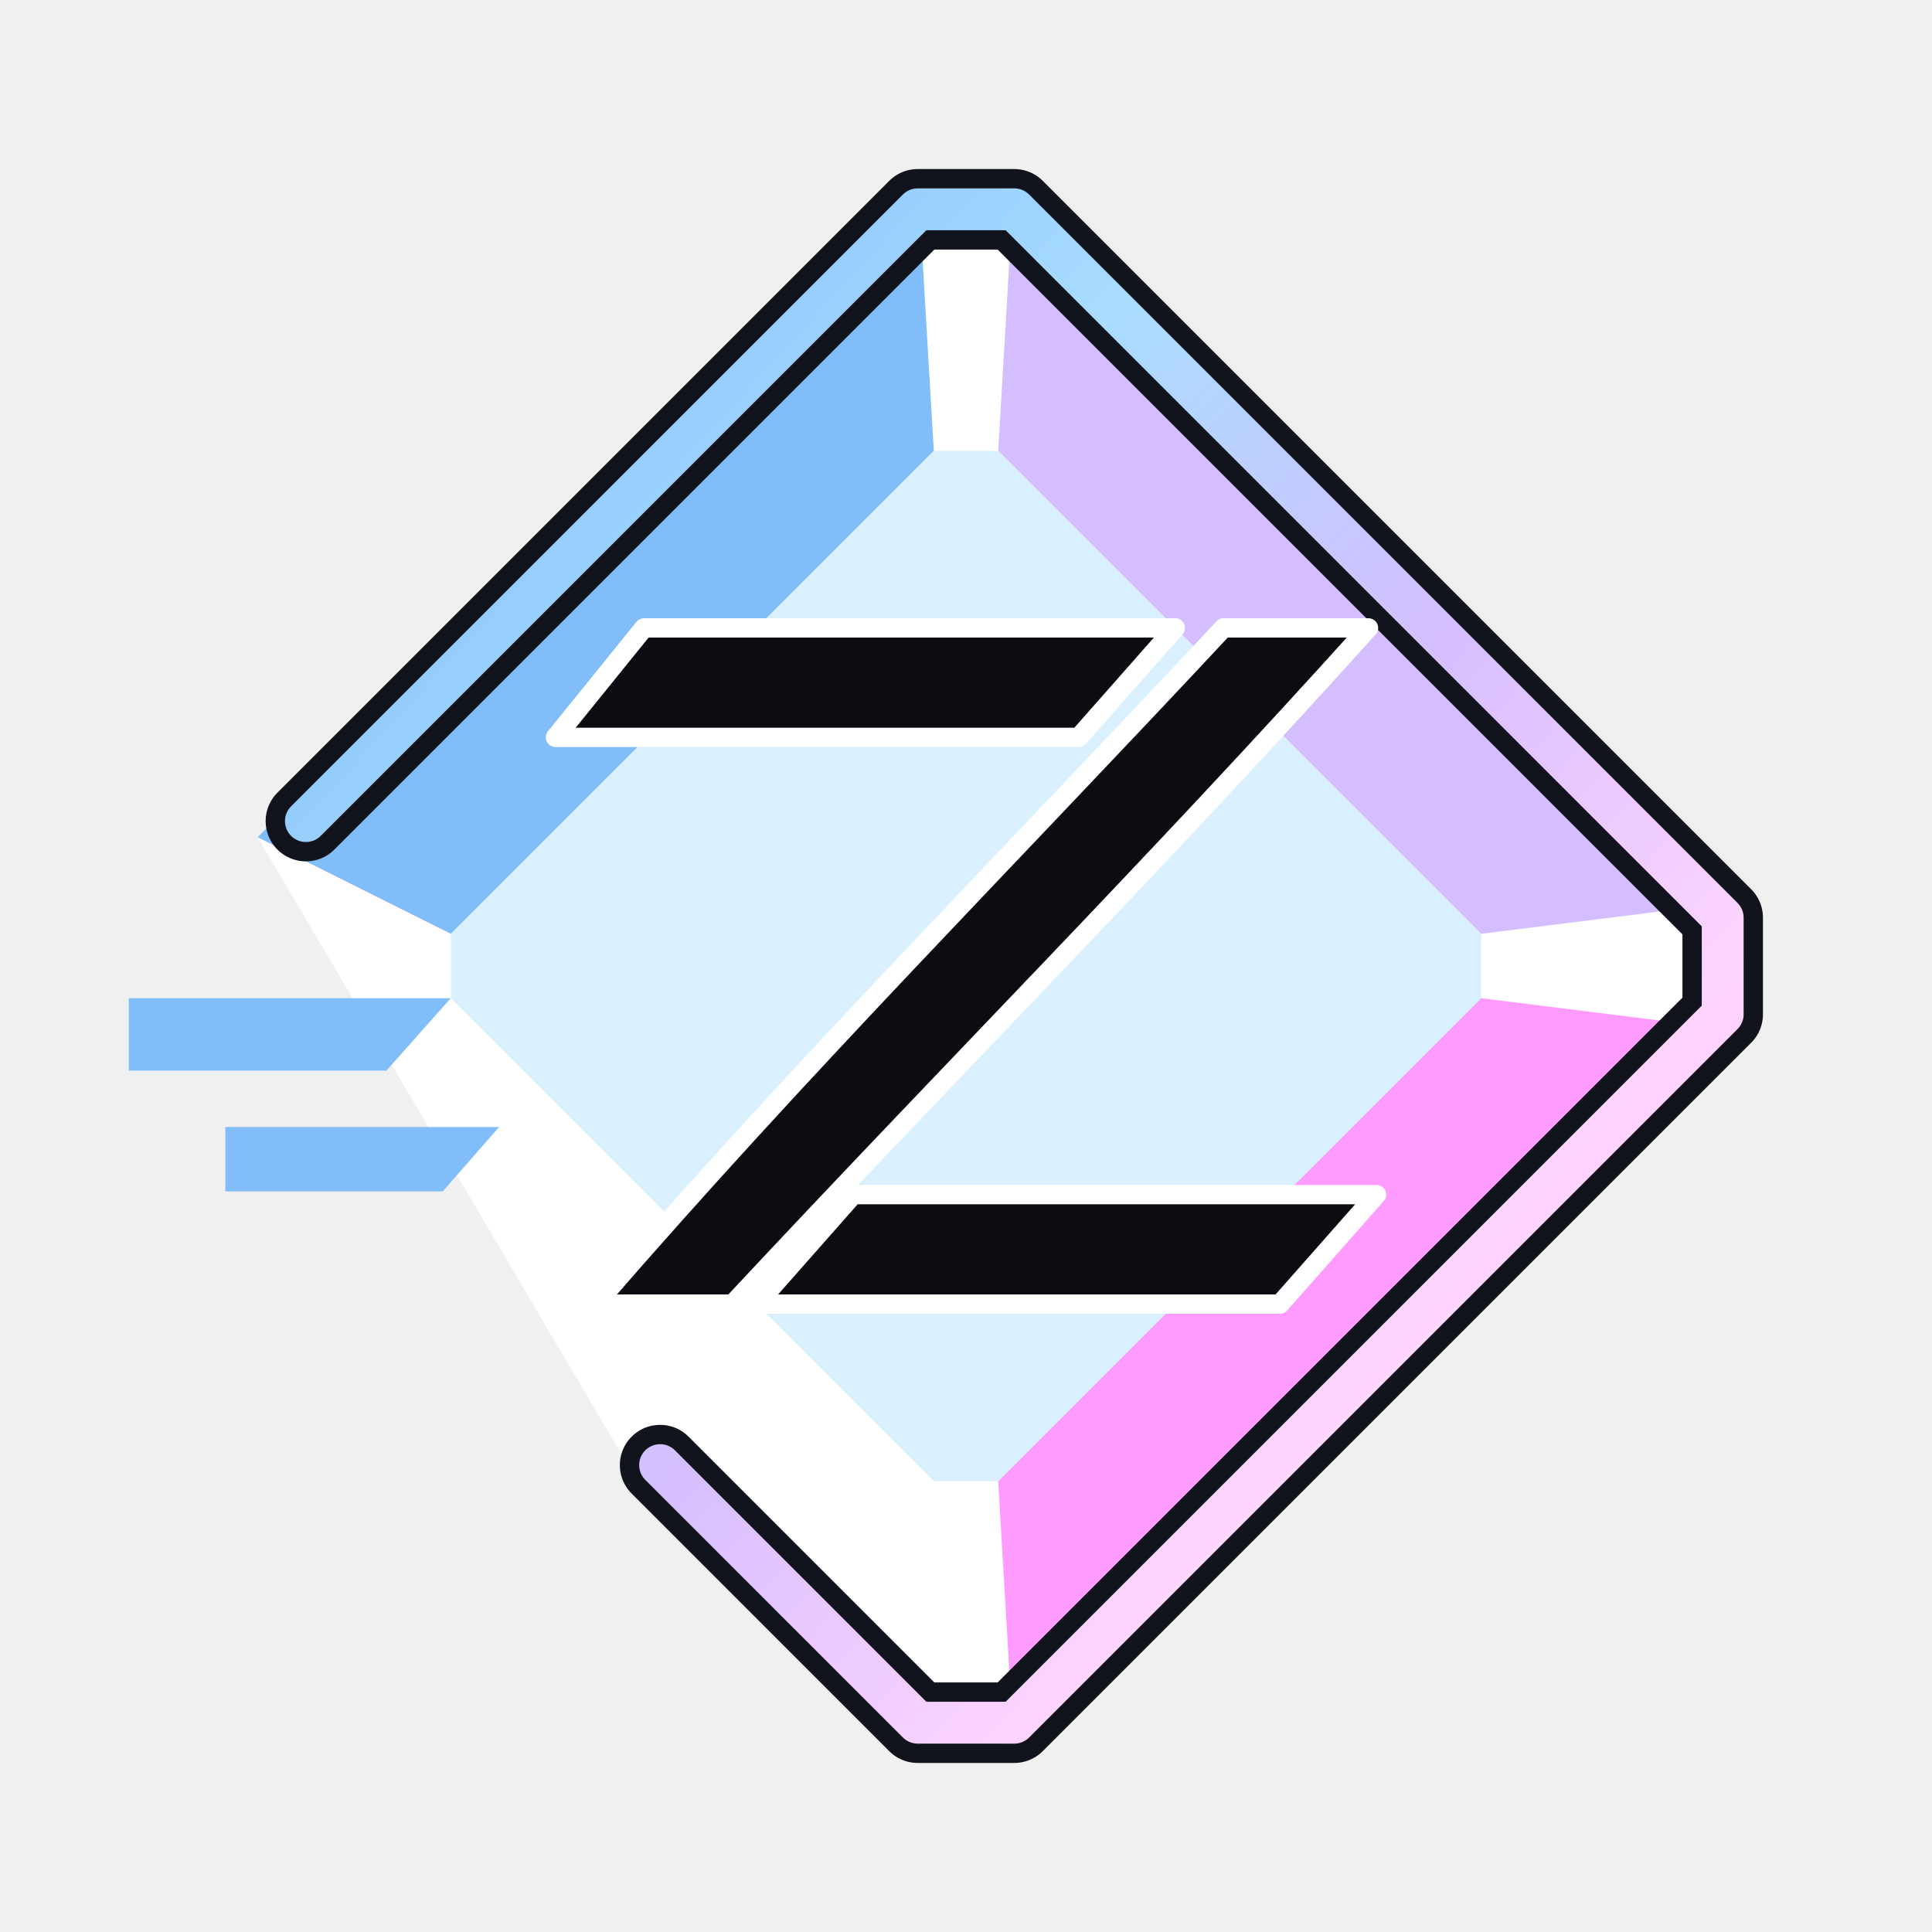
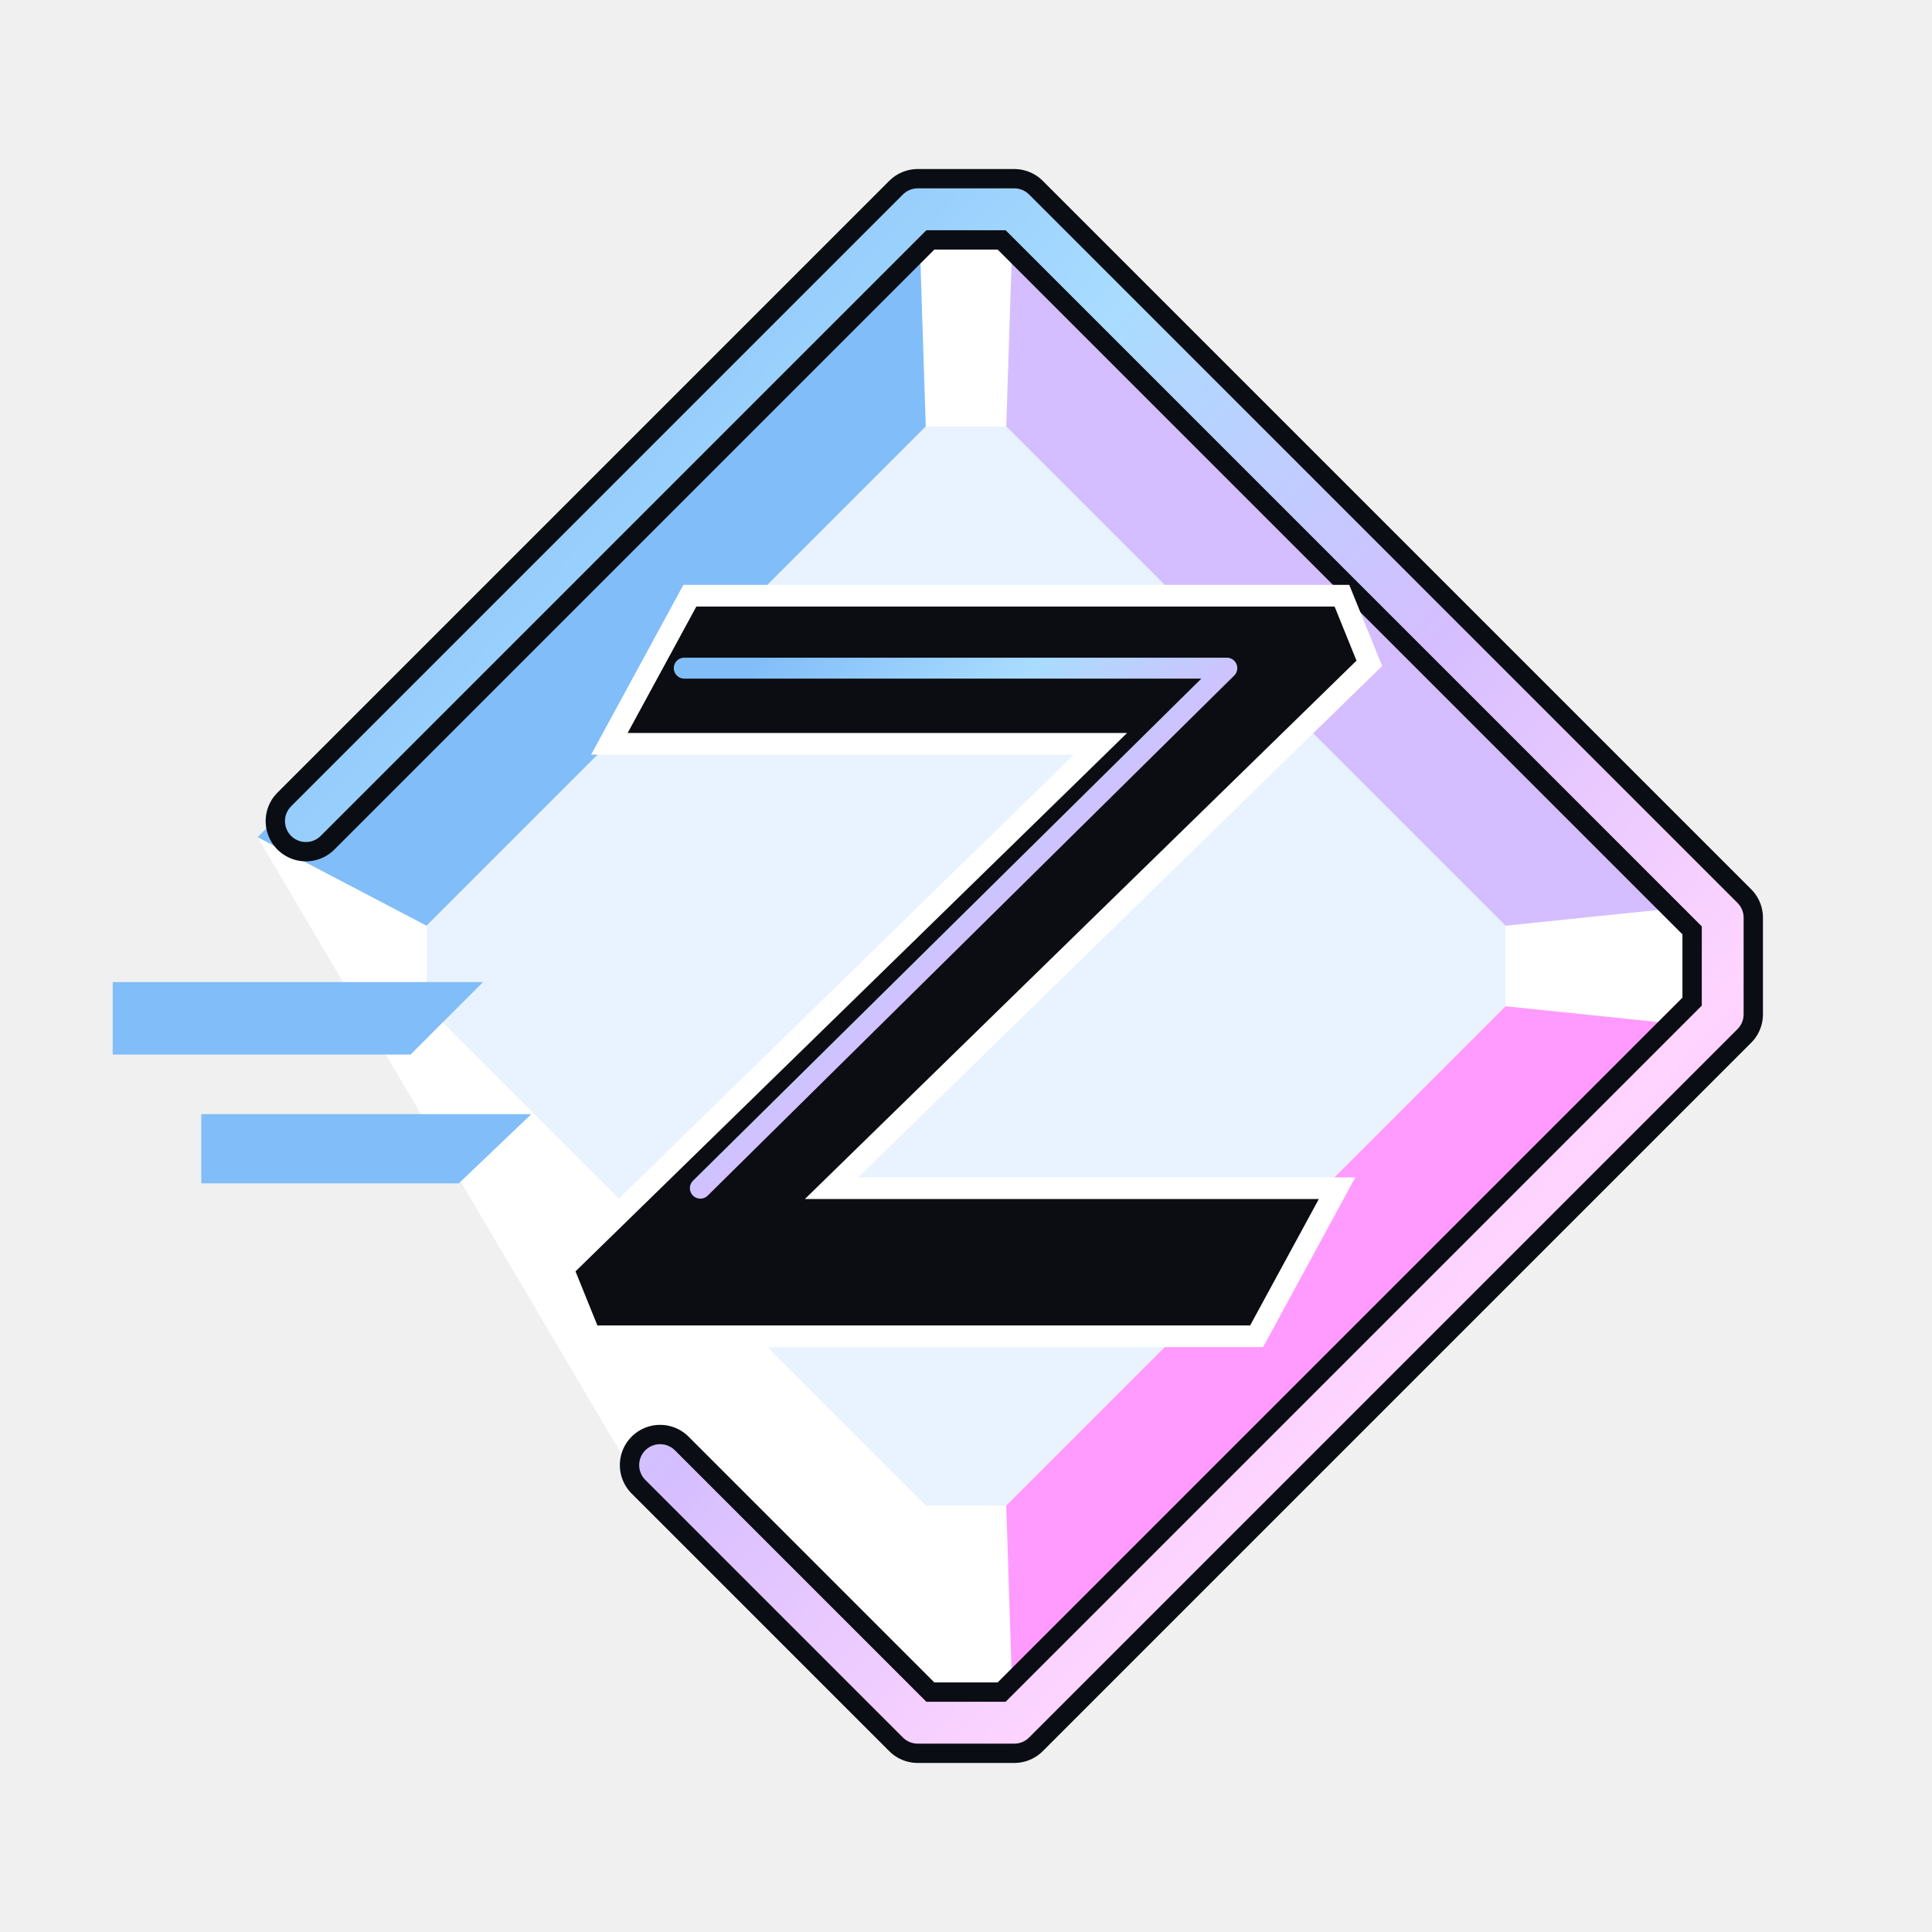
<svg xmlns="http://www.w3.org/2000/svg" viewBox="0 0 120 120" width="64" height="64">
  <defs>
-     <linearGradient id="fv6" x1="0.06" y1="0.06" x2="0.94" y2="0.94">
+     <linearGradient id="fv7" x1="0.06" y1="0.06" x2="0.94" y2="0.94">
      <stop offset="0" stop-color="#81BDF8" />
      <stop offset="0.3" stop-color="#A9DCFF" />
      <stop offset="0.55" stop-color="#D5BEFF" />
      <stop offset="0.8" stop-color="#FFD5FF" />
      <stop offset="1" stop-color="#FF9AFF" />
    </linearGradient>
  </defs>
  <polygon points="16,52 57,11 63,11 108,56 108,64 63,109 57,109 39,91" fill="#FFFFFF" />
-   <polygon points="16,52 57,11 58,28 28,58" fill="#81BDF8" />
-   <polygon points="63,11 108,56 92,58 62,28" fill="#D5BEFF" />
-   <polygon points="108,64 63,109 62,92 92,62" fill="#FF9AFF" />
-   <polygon points="58,28 62,28 92,58 92,62 62,92 58,92 28,62 28,58" fill="#A9DCFF" opacity=".42" />
-   <path d="M 19 51 L 57 13 L 63 13 L 107 57 L 107 63 L 63 107 L 57 107 L 41 91" fill="none" stroke="#11141D" stroke-width="5" stroke-linecap="round" stroke-linejoin="round" />
-   <path d="M 19 51 L 57 13 L 63 13 L 107 57 L 107 63 L 63 107 L 57 107 L 41 91" fill="none" stroke="url(#fv6)" stroke-width="2.6" stroke-linecap="round" stroke-linejoin="round" />
-   <path d="M 8 62 H 28 L 24 66.5 H 8 Z M 14 70 H 31 L 27.5 74 H 14 Z" fill="#81BDF8" />
-   <path d="M 40 39 H 73 L 67 45.8 H 34.5 Z M 53 74.2 H 85.5 L 79.5 81 H 47 Z M 76 39 H 85 C 71.5 54, 59.5 66, 45.5 81 H 37 C 50 66, 62 54, 76 39 Z" fill="#0B0D12" stroke="#FFFFFF" stroke-width="1.2" stroke-linejoin="round" />
+   <polygon points="16,52 57,11 57.5,26.5 26.5,57.5" fill="#81BDF8" />
+   <polygon points="63,11 108,56 93.5,57.5 62.5,26.5" fill="#D5BEFF" />
+   <polygon points="108,64 63,109 62.5,93.5 93.5,62.5" fill="#FF9AFF" />
+   <polygon points="57.5,26.5 62.5,26.5 93.5,57.5 93.5,62.5 62.5,93.5 57.5,93.5 26.5,62.5 26.5,57.5" fill="#E9F2FF" />
+   <path d="M 19 51 L 57 13 L 63 13 L 107 57 L 107 63 L 63 107 L 57 107 L 41 91" fill="none" stroke="#0B0D14" stroke-width="5" stroke-linecap="round" stroke-linejoin="round" />
+   <path d="M 19 51 L 57 13 L 63 13 L 107 57 L 107 63 L 63 107 L 57 107 L 41 91" fill="none" stroke="url(#fv7)" stroke-width="2.6" stroke-linecap="round" stroke-linejoin="round" />
+   <path d="M 7 61 H 30 L 25.5 65.5 H 7 Z M 12.5 69.2 H 33 L 28.5 73.5 H 12.5 Z" fill="#81BDF8" />
+   <path d="M 42.85 37 H 83.35 L 85.05 41.2 L 51.65 73.8 H 83.05 L 78.05 83 H 36.65 L 34.95 78.8 L 68.35 46.2 H 37.85 Z" fill="#0B0D12" stroke="#FFFFFF" stroke-width="1.35" stroke-linejoin="miter" />
+   <path d="M 42.5 41.5 H 76.2 L 43.5 73.8" fill="none" stroke="url(#fv7)" stroke-width="1.3" stroke-linecap="round" stroke-linejoin="round" />
</svg>
